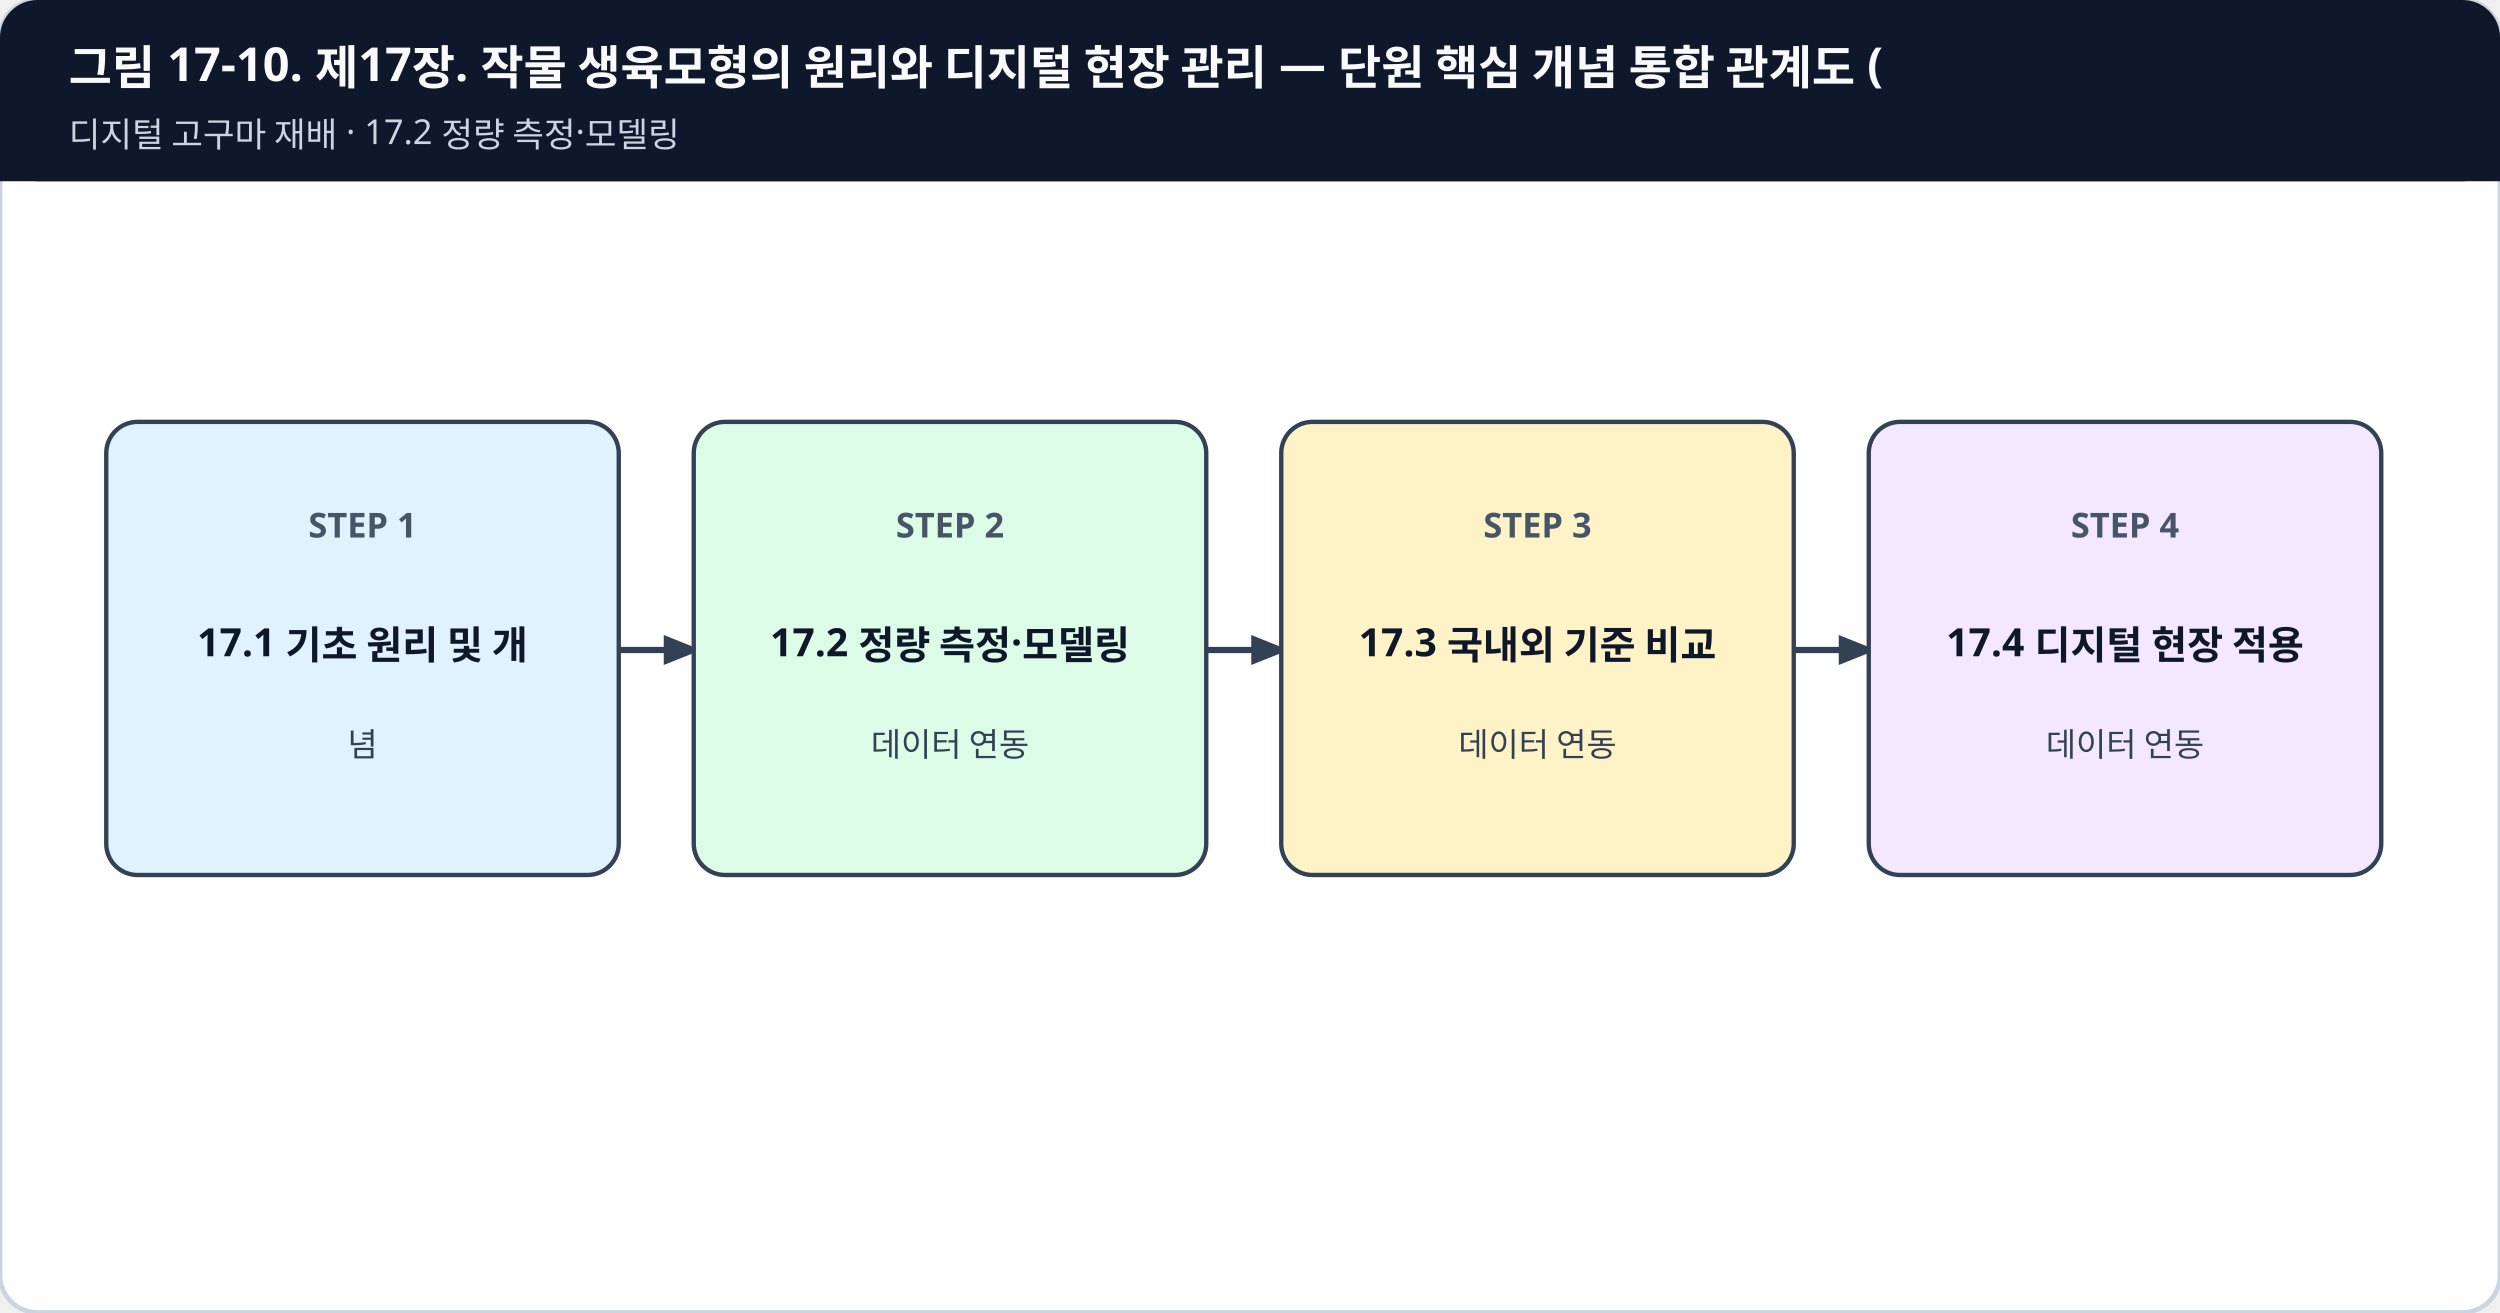
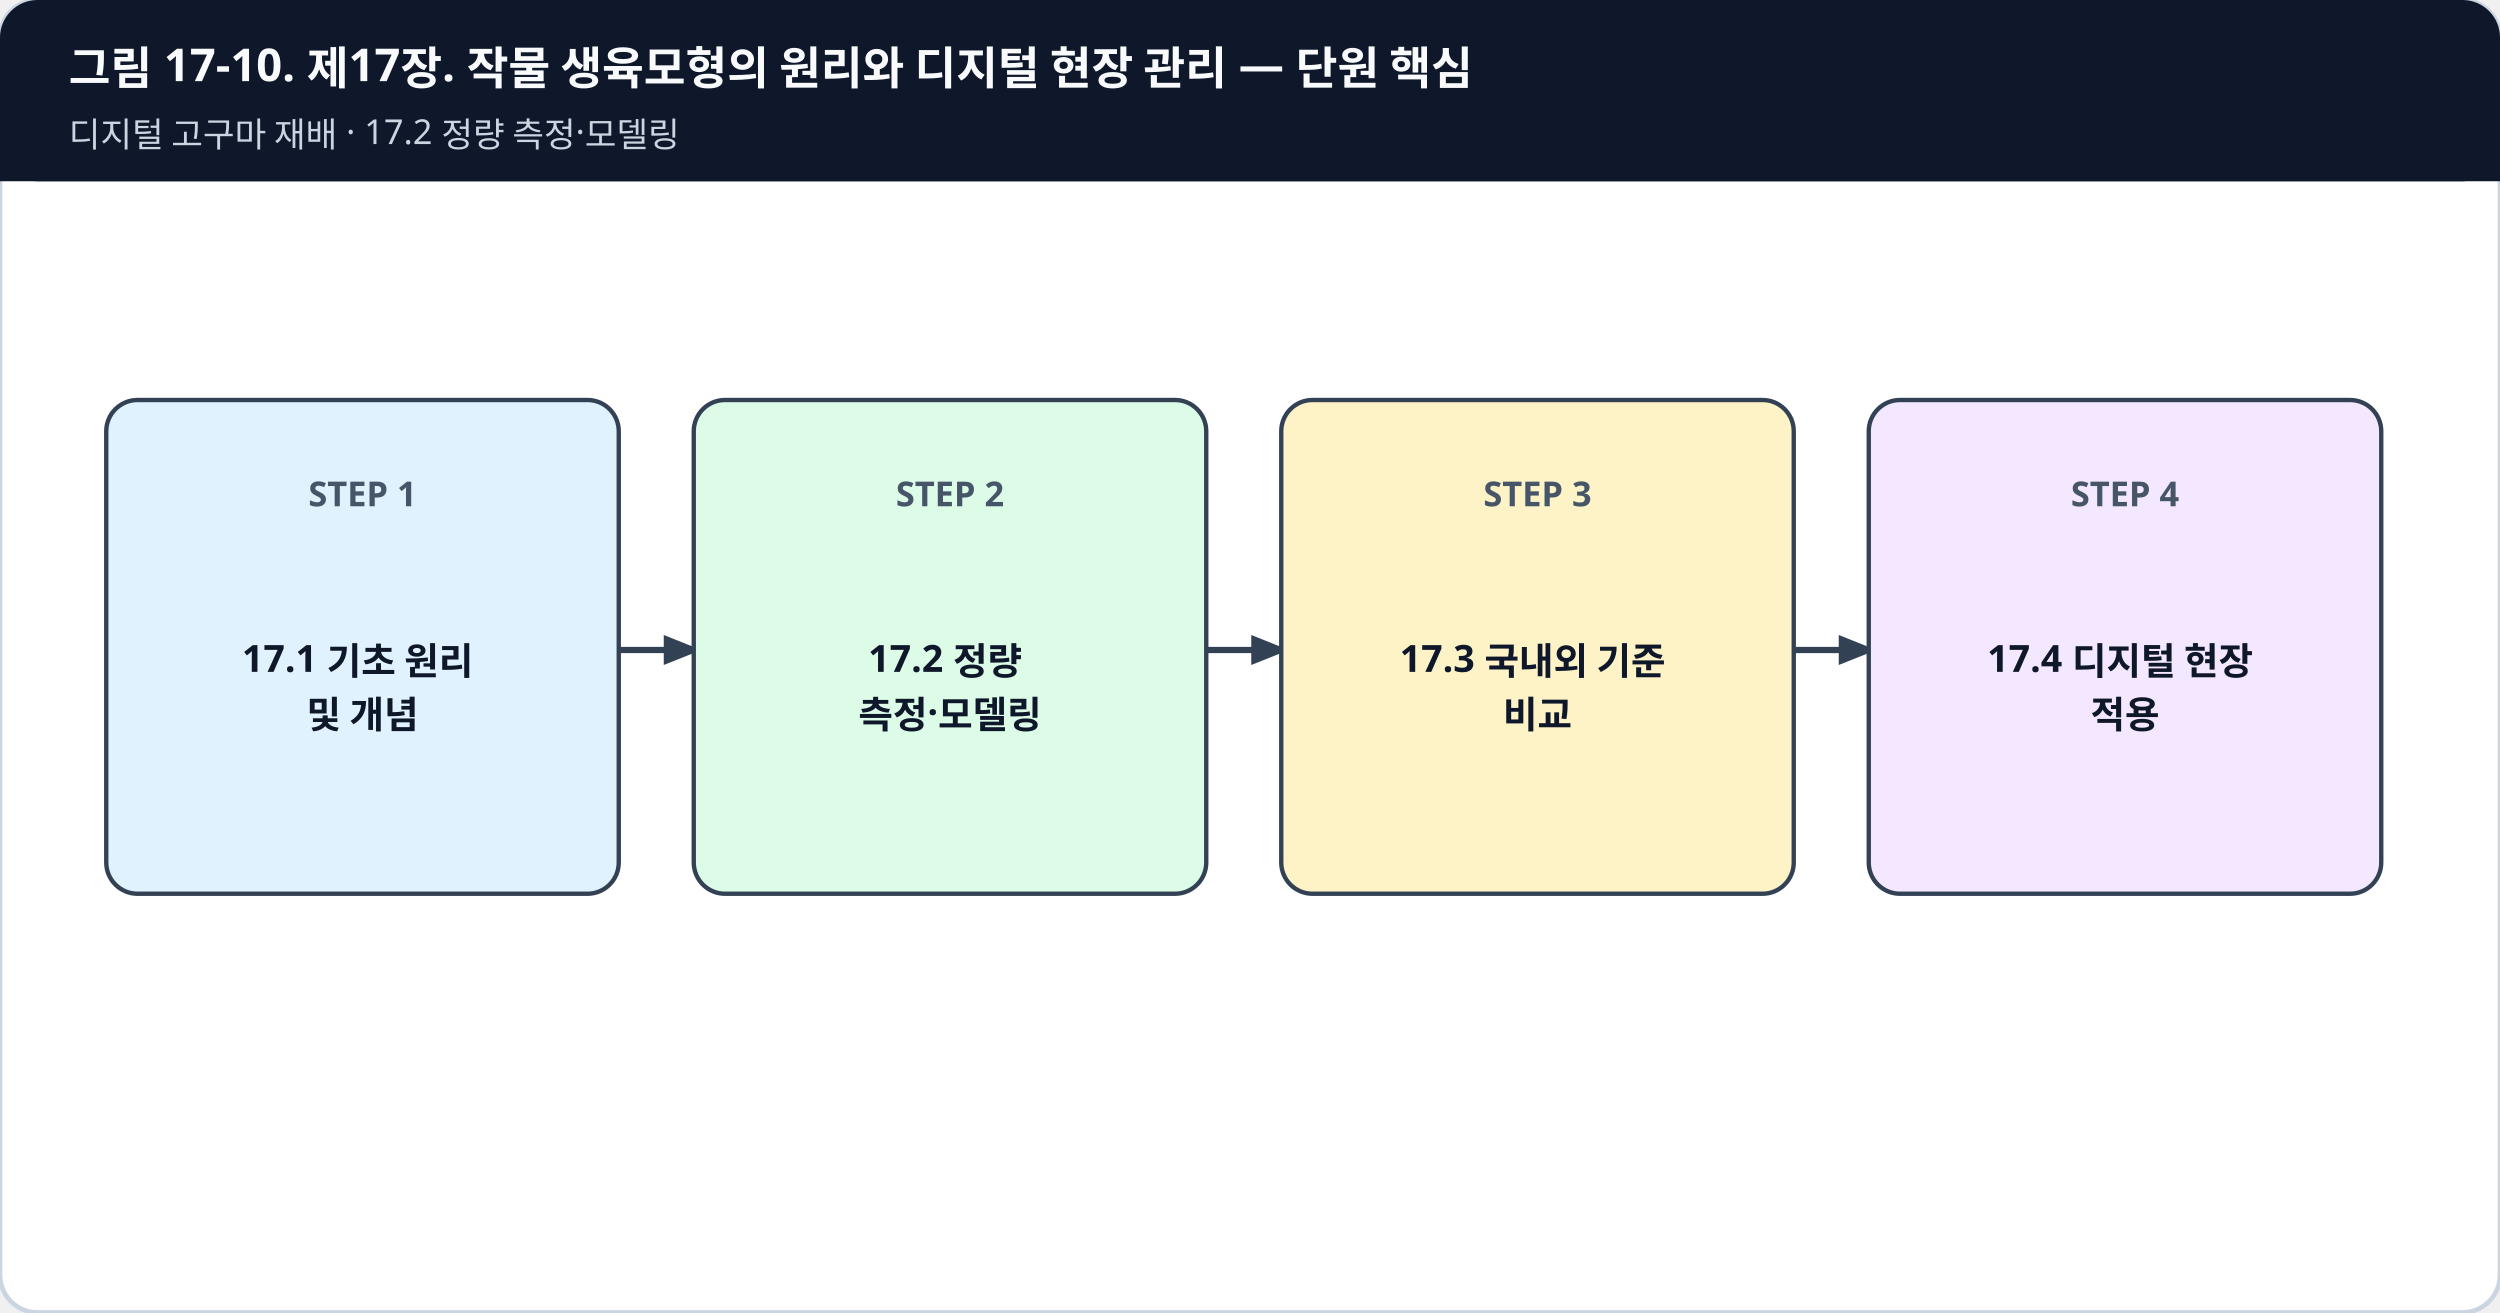
<svg xmlns="http://www.w3.org/2000/svg" viewBox="0 0 800 420" width="800" height="420" style="background:#ffffff;font-family:'Malgun Gothic', 'Apple SD Gothic Neo', 'Noto Sans KR', sans-serif;">
  <rect x="0" y="0" width="800" height="420" rx="12" fill="#ffffff" stroke="#cbd5e1" stroke-width="1.5" />
  <rect x="0" y="0" width="800" height="58" rx="12" fill="#0f172a" />
  <rect x="0" y="42" width="800" height="16" fill="#0f172a" />
-   <text x="22" y="27" font-size="15" font-weight="700" fill="#f8fafc">그림 17-10. 제17장. 작물 생육모형의 원리와 디지털 현장 관리 — 단원 핵심 개념 통합 관계도 (</text>
+   <text x="22" y="27" font-size="14.5" font-weight="700" fill="#f8fafc">그림 17-10. 제17장. 작물 생육모형의 원리와 디지털 현장 관리 — 단원 핵심</text>
  <text x="22" y="47" font-size="11" fill="#cbd5e1">디지털 고구마 재배 · 17.2 정량 측정·모델링</text>
  <defs>
    <marker id="ar" viewBox="0 0 10 10" refX="8" refY="5" markerWidth="6" markerHeight="6" orient="auto">
      <path d="M 0 1 L 10 5 L 0 9 z" fill="#334155" />
    </marker>
  </defs>
-   <rect x="34" y="135" width="164" height="145" rx="10" fill="#e0f2fe" stroke="#334155" stroke-width="1.4" />
-   <text x="116" y="172" text-anchor="middle" font-size="11" font-weight="700" fill="#475569">STEP 1</text>
-   <text x="116" y="210" text-anchor="middle" font-size="12.5" font-weight="700" fill="#0f172a">17.1 기초 원리 및 개</text>
-   <text x="116" y="242" text-anchor="middle" font-size="10.5" fill="#334155">념</text>
+   <rect x="34" y="128" width="164" height="158" rx="10" fill="#e0f2fe" stroke="#334155" stroke-width="1.4" />
+   <text x="116" y="162" text-anchor="middle" font-size="11" font-weight="700" fill="#475569">STEP 1</text>
+   <text text-anchor="middle" font-size="12" font-weight="700" fill="#0f172a">
+     <tspan x="116" y="215.0">17.1 기초 원리</tspan>
+     <tspan x="116" y="233.0">및 개념</tspan>
+   </text>
  <line x1="198" y1="208" x2="222" y2="208" stroke="#334155" stroke-width="2" marker-end="url(#ar)" />
-   <rect x="222" y="135" width="164" height="145" rx="10" fill="#dcfce7" stroke="#334155" stroke-width="1.4" />
-   <text x="304" y="172" text-anchor="middle" font-size="11" font-weight="700" fill="#475569">STEP 2</text>
-   <text x="304" y="210" text-anchor="middle" font-size="12.5" font-weight="700" fill="#0f172a">17.2 정량 측정·모델링</text>
-   <text x="304" y="242" text-anchor="middle" font-size="10.5" fill="#334155">데이터 연동</text>
+   <rect x="222" y="128" width="164" height="158" rx="10" fill="#dcfce7" stroke="#334155" stroke-width="1.4" />
+   <text x="304" y="162" text-anchor="middle" font-size="11" font-weight="700" fill="#475569">STEP 2</text>
+   <text text-anchor="middle" font-size="12" font-weight="700" fill="#0f172a">
+     <tspan x="304" y="215.0">17.2 정량</tspan>
+     <tspan x="304" y="233.0">측정·모델링</tspan>
+   </text>
  <line x1="386" y1="208" x2="410" y2="208" stroke="#334155" stroke-width="2" marker-end="url(#ar)" />
-   <rect x="410" y="135" width="164" height="145" rx="10" fill="#fef3c7" stroke="#334155" stroke-width="1.4" />
-   <text x="492" y="172" text-anchor="middle" font-size="11" font-weight="700" fill="#475569">STEP 3</text>
-   <text x="492" y="210" text-anchor="middle" font-size="12.5" font-weight="700" fill="#0f172a">17.3 국내외 기준 비교</text>
-   <text x="492" y="242" text-anchor="middle" font-size="10.5" fill="#334155">데이터 연동</text>
+   <rect x="410" y="128" width="164" height="158" rx="10" fill="#fef3c7" stroke="#334155" stroke-width="1.4" />
+   <text x="492" y="162" text-anchor="middle" font-size="11" font-weight="700" fill="#475569">STEP 3</text>
+   <text text-anchor="middle" font-size="12" font-weight="700" fill="#0f172a">
+     <tspan x="492" y="215.0">17.3 국내외 기준</tspan>
+     <tspan x="492" y="233.0">비교</tspan>
+   </text>
  <line x1="574" y1="208" x2="598" y2="208" stroke="#334155" stroke-width="2" marker-end="url(#ar)" />
-   <rect x="598" y="135" width="164" height="145" rx="10" fill="#f3e8ff" stroke="#334155" stroke-width="1.4" />
-   <text x="680" y="172" text-anchor="middle" font-size="11" font-weight="700" fill="#475569">STEP 4</text>
-   <text x="680" y="210" text-anchor="middle" font-size="12.5" font-weight="700" fill="#0f172a">17.4 디지털 현장 적용</text>
-   <text x="680" y="242" text-anchor="middle" font-size="10.5" fill="#334155">데이터 연동</text>
+   <rect x="598" y="128" width="164" height="158" rx="10" fill="#f3e8ff" stroke="#334155" stroke-width="1.4" />
+   <text x="680" y="162" text-anchor="middle" font-size="11" font-weight="700" fill="#475569">STEP 4</text>
+   <text text-anchor="middle" font-size="12" font-weight="700" fill="#0f172a">
+     <tspan x="680" y="215.0">17.4 디지털 현장</tspan>
+     <tspan x="680" y="233.0">적용</tspan>
+   </text>
</svg>
